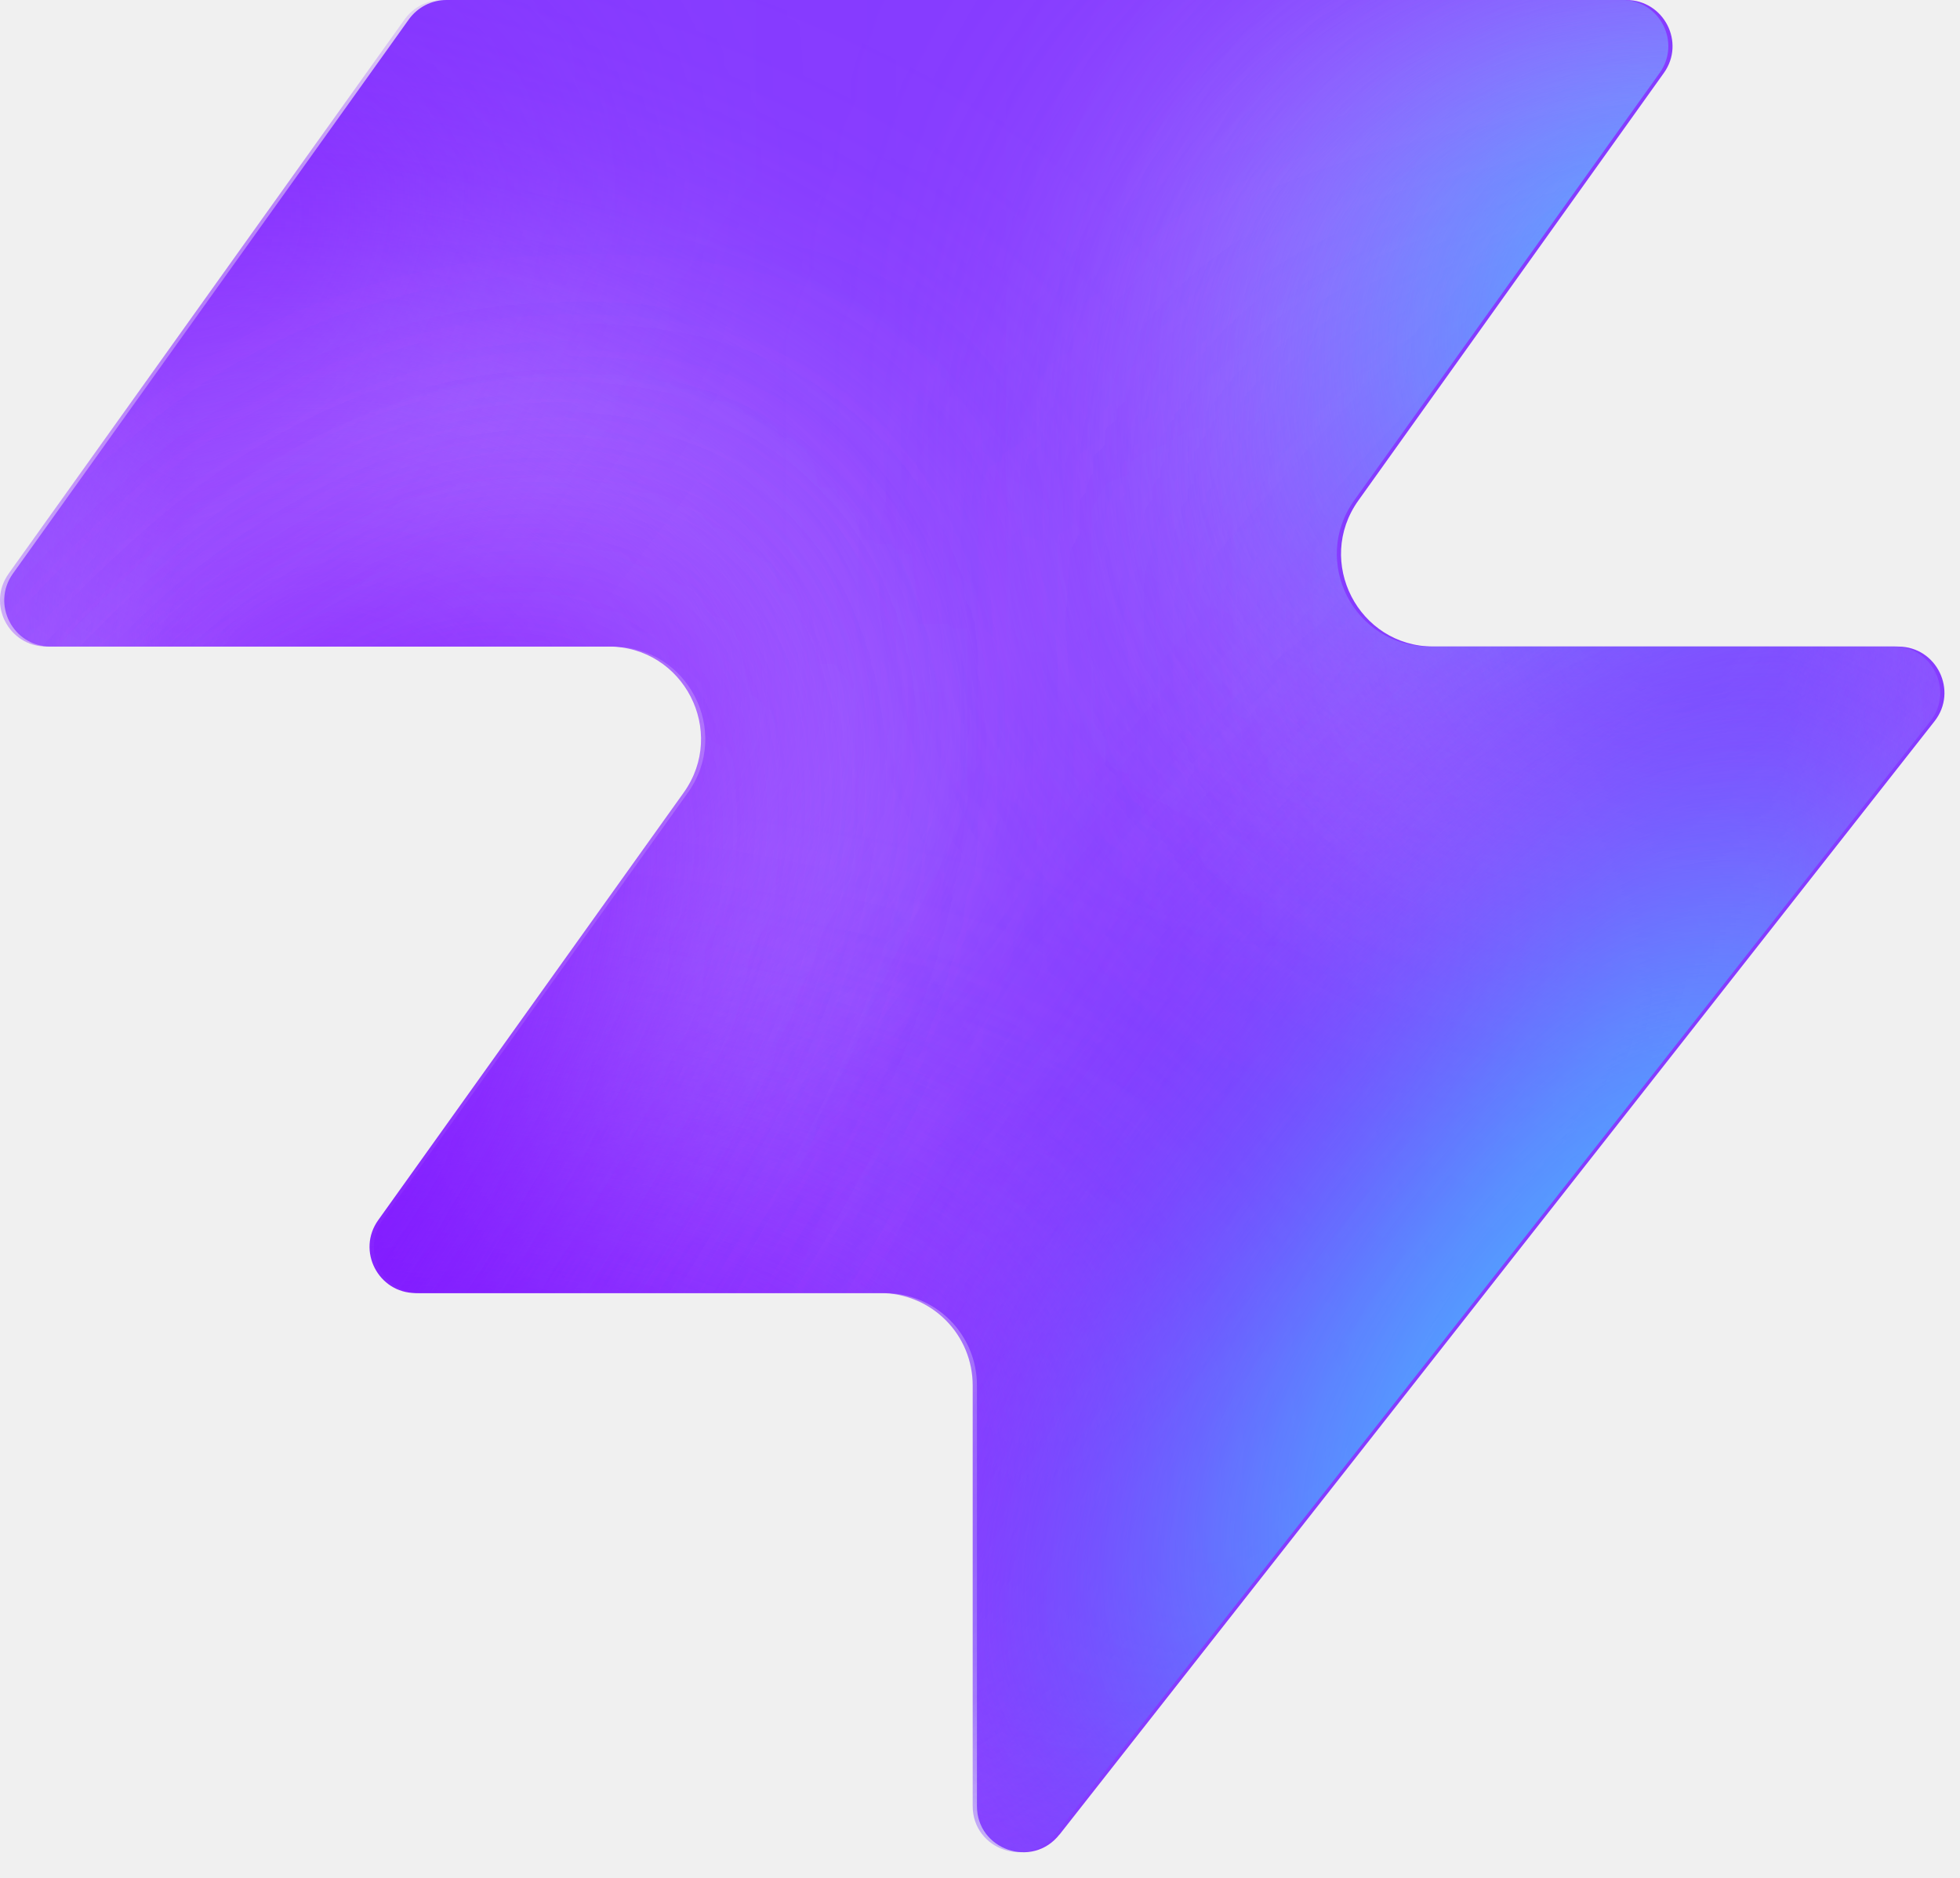
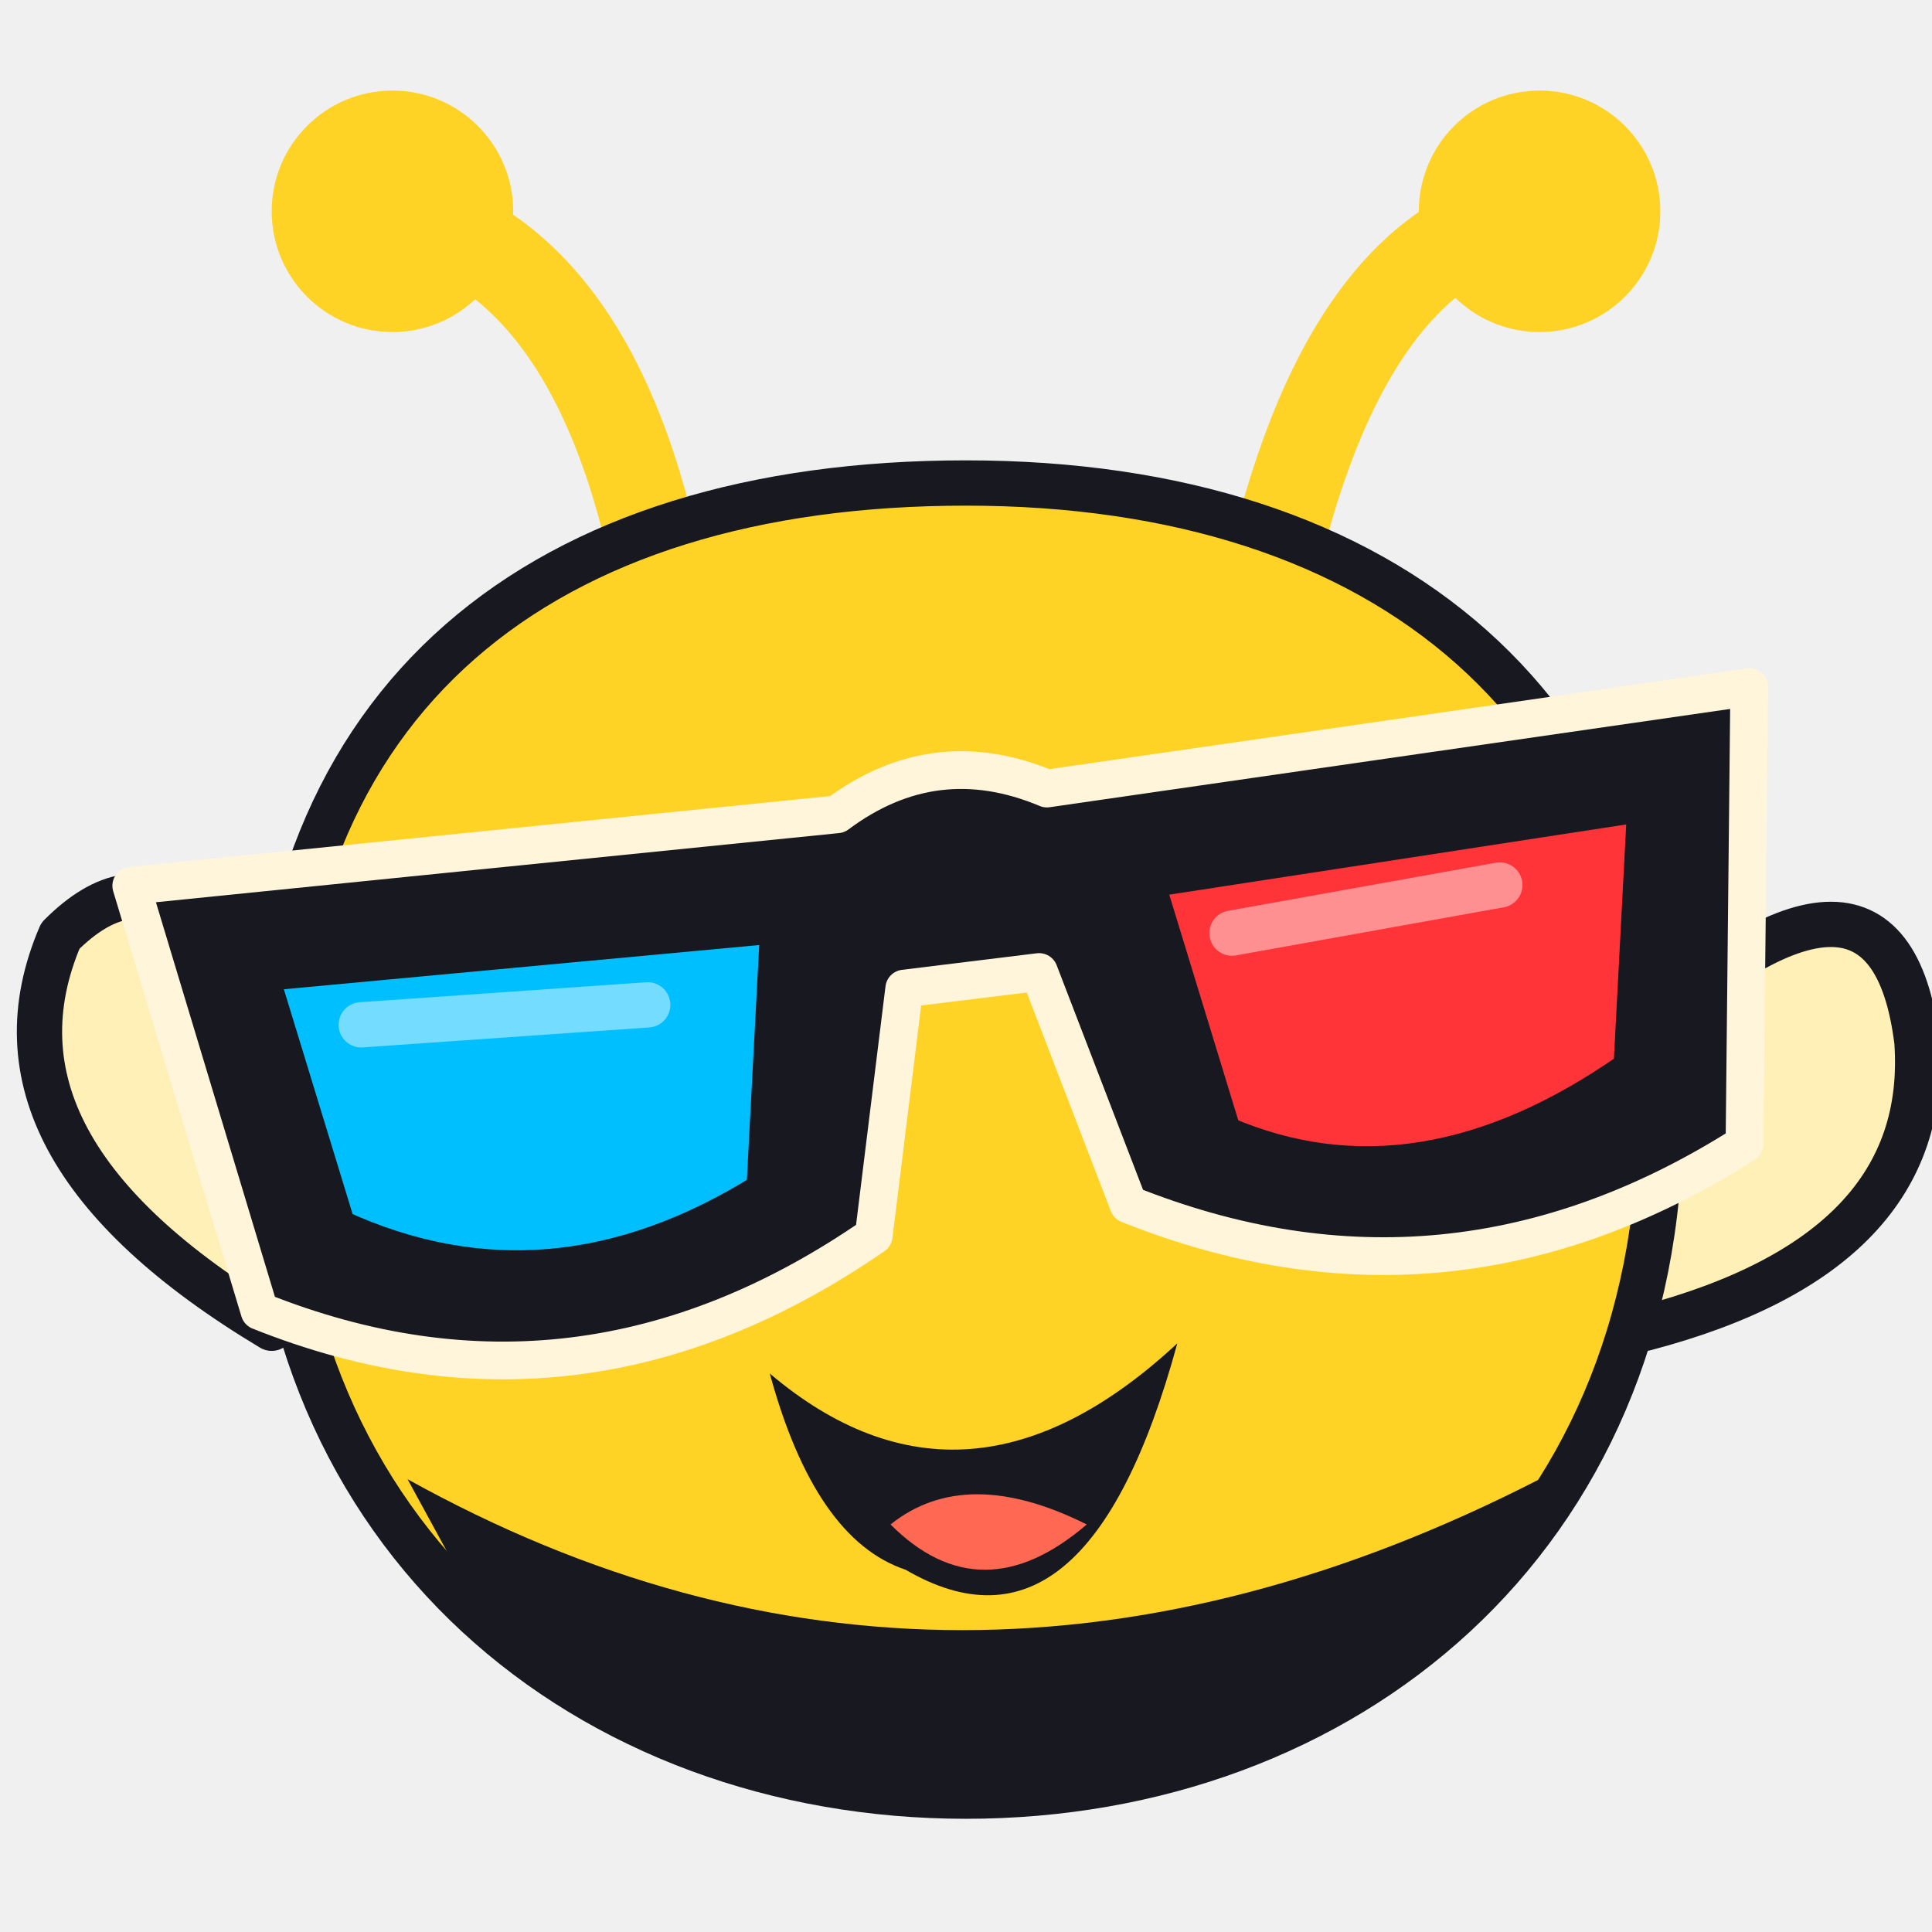
- <svg xmlns="http://www.w3.org/2000/svg" width="48" height="46" fill="none" viewBox="0 0 48 46">
-   <path fill="#863bff" d="M25.946 44.938c-.664.845-2.021.375-2.021-.698V33.937a2.26 2.26 0 0 0-2.262-2.262H10.287c-.92 0-1.456-1.04-.92-1.788l7.48-10.471c1.07-1.497 0-3.578-1.842-3.578H1.237c-.92 0-1.456-1.04-.92-1.788L10.013.474c.214-.297.556-.474.92-.474h28.894c.92 0 1.456 1.04.92 1.788l-7.48 10.471c-1.07 1.498 0 3.579 1.842 3.579h11.377c.943 0 1.473 1.088.89 1.83L25.947 44.94z" style="fill:#863bff;fill:color(display-p3 .525 .23 1);fill-opacity:1" />
-   <mask id="a" width="48" height="46" x="0" y="0" maskUnits="userSpaceOnUse" style="mask-type:alpha">
-     <path fill="#000" d="M25.842 44.938c-.664.844-2.021.375-2.021-.698V33.937a2.26 2.26 0 0 0-2.262-2.262H10.183c-.92 0-1.456-1.04-.92-1.788l7.48-10.471c1.07-1.498 0-3.579-1.842-3.579H1.133c-.92 0-1.456-1.04-.92-1.787L9.91.473c.214-.297.556-.474.92-.474h28.894c.92 0 1.456 1.04.92 1.788l-7.48 10.471c-1.07 1.498 0 3.578 1.842 3.578h11.377c.943 0 1.473 1.088.89 1.832L25.843 44.94z" style="fill:#000;fill-opacity:1" />
-   </mask>
-   <g mask="url(#a)">
-     <g filter="url(#b)">
-       <ellipse cx="5.508" cy="14.704" fill="#ede6ff" rx="5.508" ry="14.704" style="fill:#ede6ff;fill:color(display-p3 .927 .903 1);fill-opacity:1" transform="matrix(.00324 1 1 -.00324 -4.47 31.516)" />
-     </g>
-     <g filter="url(#c)">
-       <ellipse cx="10.399" cy="29.851" fill="#ede6ff" rx="10.399" ry="29.851" style="fill:#ede6ff;fill:color(display-p3 .927 .903 1);fill-opacity:1" transform="matrix(.00324 1 1 -.00324 -39.328 7.883)" />
-     </g>
-     <g filter="url(#d)">
-       <ellipse cx="5.508" cy="30.487" fill="#7e14ff" rx="5.508" ry="30.487" style="fill:#7e14ff;fill:color(display-p3 .492 .077 1);fill-opacity:1" transform="rotate(89.814 -25.913 -14.639)scale(1 -1)" />
-     </g>
-     <g filter="url(#e)">
-       <ellipse cx="5.508" cy="30.599" fill="#7e14ff" rx="5.508" ry="30.599" style="fill:#7e14ff;fill:color(display-p3 .492 .077 1);fill-opacity:1" transform="rotate(89.814 -32.644 -3.334)scale(1 -1)" />
-     </g>
-     <g filter="url(#f)">
-       <ellipse cx="5.508" cy="30.599" fill="#7e14ff" rx="5.508" ry="30.599" style="fill:#7e14ff;fill:color(display-p3 .492 .077 1);fill-opacity:1" transform="matrix(.00324 1 1 -.00324 -34.34 30.47)" />
-     </g>
-     <g filter="url(#g)">
-       <ellipse cx="14.072" cy="22.078" fill="#ede6ff" rx="14.072" ry="22.078" style="fill:#ede6ff;fill:color(display-p3 .927 .903 1);fill-opacity:1" transform="rotate(93.35 24.506 48.493)scale(-1 1)" />
-     </g>
-     <g filter="url(#h)">
-       <ellipse cx="3.47" cy="21.501" fill="#7e14ff" rx="3.47" ry="21.501" style="fill:#7e14ff;fill:color(display-p3 .492 .077 1);fill-opacity:1" transform="rotate(89.009 28.708 47.59)scale(-1 1)" />
-     </g>
-     <g filter="url(#i)">
-       <ellipse cx="3.47" cy="21.501" fill="#7e14ff" rx="3.47" ry="21.501" style="fill:#7e14ff;fill:color(display-p3 .492 .077 1);fill-opacity:1" transform="rotate(89.009 28.708 47.59)scale(-1 1)" />
-     </g>
-     <g filter="url(#j)">
-       <ellipse cx=".387" cy="8.972" fill="#7e14ff" rx="4.407" ry="29.108" style="fill:#7e14ff;fill:color(display-p3 .492 .077 1);fill-opacity:1" transform="rotate(39.51 .387 8.972)" />
-     </g>
-     <g filter="url(#k)">
-       <ellipse cx="47.523" cy="-6.092" fill="#7e14ff" rx="4.407" ry="29.108" style="fill:#7e14ff;fill:color(display-p3 .492 .077 1);fill-opacity:1" transform="rotate(37.892 47.523 -6.092)" />
-     </g>
-     <g filter="url(#l)">
-       <ellipse cx="41.412" cy="6.333" fill="#47bfff" rx="5.971" ry="9.665" style="fill:#47bfff;fill:color(display-p3 .28 .748 1);fill-opacity:1" transform="rotate(37.892 41.412 6.333)" />
-     </g>
-     <g filter="url(#m)">
-       <ellipse cx="-1.879" cy="38.332" fill="#7e14ff" rx="4.407" ry="29.108" style="fill:#7e14ff;fill:color(display-p3 .492 .077 1);fill-opacity:1" transform="rotate(37.892 -1.88 38.332)" />
-     </g>
-     <g filter="url(#n)">
-       <ellipse cx="-1.879" cy="38.332" fill="#7e14ff" rx="4.407" ry="29.108" style="fill:#7e14ff;fill:color(display-p3 .492 .077 1);fill-opacity:1" transform="rotate(37.892 -1.88 38.332)" />
-     </g>
-     <g filter="url(#o)">
-       <ellipse cx="35.651" cy="29.907" fill="#7e14ff" rx="4.407" ry="29.108" style="fill:#7e14ff;fill:color(display-p3 .492 .077 1);fill-opacity:1" transform="rotate(37.892 35.651 29.907)" />
-     </g>
-     <g filter="url(#p)">
-       <ellipse cx="38.418" cy="32.4" fill="#47bfff" rx="5.971" ry="15.297" style="fill:#47bfff;fill:color(display-p3 .28 .748 1);fill-opacity:1" transform="rotate(37.892 38.418 32.4)" />
+ <svg xmlns="http://www.w3.org/2000/svg" viewBox="0 0 128 128" role="img" aria-label="KINOSOTA">
+   <g stroke="#171820" stroke-linecap="round" stroke-linejoin="round">
+     <path d="M44 40Q40 17 26 14M84 39Q89 16 102 14" fill="none" stroke="#ffd226" stroke-width="6" />
+     <circle cx="26" cy="14" r="8" fill="#ffd226" stroke="none" />
+     <circle cx="102" cy="14" r="8" fill="#ffd226" stroke="none" />
+     <path d="M19 75Q13 53 4 62Q-2 76 18 88M107 70Q125 53 127 69Q128 83 109 88" fill="#fff0b7" stroke-width="3" />
+     <path d="M18 74C18 46 36 32 64 32C92 32 110 47 110 74C110 102 89 119 64 119C39 119 18 102 18 74Z" fill="#ffd226" stroke-width="3" />
+     <path d="M27 98Q63 118 102 98L96 108Q64 127 33 109Z" fill="#171820" stroke="none" />
+     <path d="M51 91Q64 102 78 89Q72 111 60 104Q54 102 51 91" fill="#171820" stroke="none" />
+     <path d="M59 101Q64 97 72 101Q65 107 59 101" fill="#ff6954" stroke="none" />
+     <g transform="rotate(-7 64 66)">
+       <path d="M10 52L57 53Q64 49 71 53L118 52L114 82Q93 92 73 81L69 65L60 65L56 81Q35 92 15 81Z" fill="#171820" stroke="#fff5da" stroke-width="2.5" />
+       <path d="M18 59L52 60L49 77Q34 84 21 76Z" fill="#00bfff" stroke-width="2" />
+       <path d="M77 60L110 59L107 76Q92 84 80 77Z" fill="#ff3438" stroke-width="2" />
+       <path d="M24 63L43 64M82 64L100 63" stroke="#fff" stroke-opacity=".45" stroke-width="3" />
    </g>
  </g>
-   <defs>
-     <filter id="b" width="60.045" height="41.654" x="-19.77" y="16.149" color-interpolation-filters="sRGB" filterUnits="userSpaceOnUse">
-       <feFlood flood-opacity="0" result="BackgroundImageFix" />
-       <feBlend in="SourceGraphic" in2="BackgroundImageFix" result="shape" />
-       <feGaussianBlur result="effect1_foregroundBlur_2002_17158" stdDeviation="7.659" />
-     </filter>
-     <filter id="c" width="90.34" height="51.437" x="-54.613" y="-7.533" color-interpolation-filters="sRGB" filterUnits="userSpaceOnUse">
-       <feFlood flood-opacity="0" result="BackgroundImageFix" />
-       <feBlend in="SourceGraphic" in2="BackgroundImageFix" result="shape" />
-       <feGaussianBlur result="effect1_foregroundBlur_2002_17158" stdDeviation="7.659" />
-     </filter>
-     <filter id="d" width="79.355" height="29.4" x="-49.64" y="2.03" color-interpolation-filters="sRGB" filterUnits="userSpaceOnUse">
-       <feFlood flood-opacity="0" result="BackgroundImageFix" />
-       <feBlend in="SourceGraphic" in2="BackgroundImageFix" result="shape" />
-       <feGaussianBlur result="effect1_foregroundBlur_2002_17158" stdDeviation="4.596" />
-     </filter>
-     <filter id="e" width="79.579" height="29.4" x="-45.045" y="20.029" color-interpolation-filters="sRGB" filterUnits="userSpaceOnUse">
-       <feFlood flood-opacity="0" result="BackgroundImageFix" />
-       <feBlend in="SourceGraphic" in2="BackgroundImageFix" result="shape" />
-       <feGaussianBlur result="effect1_foregroundBlur_2002_17158" stdDeviation="4.596" />
-     </filter>
-     <filter id="f" width="79.579" height="29.4" x="-43.513" y="21.178" color-interpolation-filters="sRGB" filterUnits="userSpaceOnUse">
-       <feFlood flood-opacity="0" result="BackgroundImageFix" />
-       <feBlend in="SourceGraphic" in2="BackgroundImageFix" result="shape" />
-       <feGaussianBlur result="effect1_foregroundBlur_2002_17158" stdDeviation="4.596" />
-     </filter>
-     <filter id="g" width="74.749" height="58.852" x="15.756" y="-17.901" color-interpolation-filters="sRGB" filterUnits="userSpaceOnUse">
-       <feFlood flood-opacity="0" result="BackgroundImageFix" />
-       <feBlend in="SourceGraphic" in2="BackgroundImageFix" result="shape" />
-       <feGaussianBlur result="effect1_foregroundBlur_2002_17158" stdDeviation="7.659" />
-     </filter>
-     <filter id="h" width="61.377" height="25.362" x="23.548" y="2.284" color-interpolation-filters="sRGB" filterUnits="userSpaceOnUse">
-       <feFlood flood-opacity="0" result="BackgroundImageFix" />
-       <feBlend in="SourceGraphic" in2="BackgroundImageFix" result="shape" />
-       <feGaussianBlur result="effect1_foregroundBlur_2002_17158" stdDeviation="4.596" />
-     </filter>
-     <filter id="i" width="61.377" height="25.362" x="23.548" y="2.284" color-interpolation-filters="sRGB" filterUnits="userSpaceOnUse">
-       <feFlood flood-opacity="0" result="BackgroundImageFix" />
-       <feBlend in="SourceGraphic" in2="BackgroundImageFix" result="shape" />
-       <feGaussianBlur result="effect1_foregroundBlur_2002_17158" stdDeviation="4.596" />
-     </filter>
-     <filter id="j" width="56.045" height="63.649" x="-27.636" y="-22.853" color-interpolation-filters="sRGB" filterUnits="userSpaceOnUse">
-       <feFlood flood-opacity="0" result="BackgroundImageFix" />
-       <feBlend in="SourceGraphic" in2="BackgroundImageFix" result="shape" />
-       <feGaussianBlur result="effect1_foregroundBlur_2002_17158" stdDeviation="4.596" />
-     </filter>
-     <filter id="k" width="54.814" height="64.646" x="20.116" y="-38.415" color-interpolation-filters="sRGB" filterUnits="userSpaceOnUse">
-       <feFlood flood-opacity="0" result="BackgroundImageFix" />
-       <feBlend in="SourceGraphic" in2="BackgroundImageFix" result="shape" />
-       <feGaussianBlur result="effect1_foregroundBlur_2002_17158" stdDeviation="4.596" />
-     </filter>
-     <filter id="l" width="33.541" height="35.313" x="24.641" y="-11.323" color-interpolation-filters="sRGB" filterUnits="userSpaceOnUse">
-       <feFlood flood-opacity="0" result="BackgroundImageFix" />
-       <feBlend in="SourceGraphic" in2="BackgroundImageFix" result="shape" />
-       <feGaussianBlur result="effect1_foregroundBlur_2002_17158" stdDeviation="4.596" />
-     </filter>
-     <filter id="m" width="54.814" height="64.646" x="-29.286" y="6.009" color-interpolation-filters="sRGB" filterUnits="userSpaceOnUse">
-       <feFlood flood-opacity="0" result="BackgroundImageFix" />
-       <feBlend in="SourceGraphic" in2="BackgroundImageFix" result="shape" />
-       <feGaussianBlur result="effect1_foregroundBlur_2002_17158" stdDeviation="4.596" />
-     </filter>
-     <filter id="n" width="54.814" height="64.646" x="-29.286" y="6.009" color-interpolation-filters="sRGB" filterUnits="userSpaceOnUse">
-       <feFlood flood-opacity="0" result="BackgroundImageFix" />
-       <feBlend in="SourceGraphic" in2="BackgroundImageFix" result="shape" />
-       <feGaussianBlur result="effect1_foregroundBlur_2002_17158" stdDeviation="4.596" />
-     </filter>
-     <filter id="o" width="54.814" height="64.646" x="8.244" y="-2.416" color-interpolation-filters="sRGB" filterUnits="userSpaceOnUse">
-       <feFlood flood-opacity="0" result="BackgroundImageFix" />
-       <feBlend in="SourceGraphic" in2="BackgroundImageFix" result="shape" />
-       <feGaussianBlur result="effect1_foregroundBlur_2002_17158" stdDeviation="4.596" />
-     </filter>
-     <filter id="p" width="39.409" height="43.623" x="18.713" y="10.588" color-interpolation-filters="sRGB" filterUnits="userSpaceOnUse">
-       <feFlood flood-opacity="0" result="BackgroundImageFix" />
-       <feBlend in="SourceGraphic" in2="BackgroundImageFix" result="shape" />
-       <feGaussianBlur result="effect1_foregroundBlur_2002_17158" stdDeviation="4.596" />
-     </filter>
-   </defs>
</svg>
